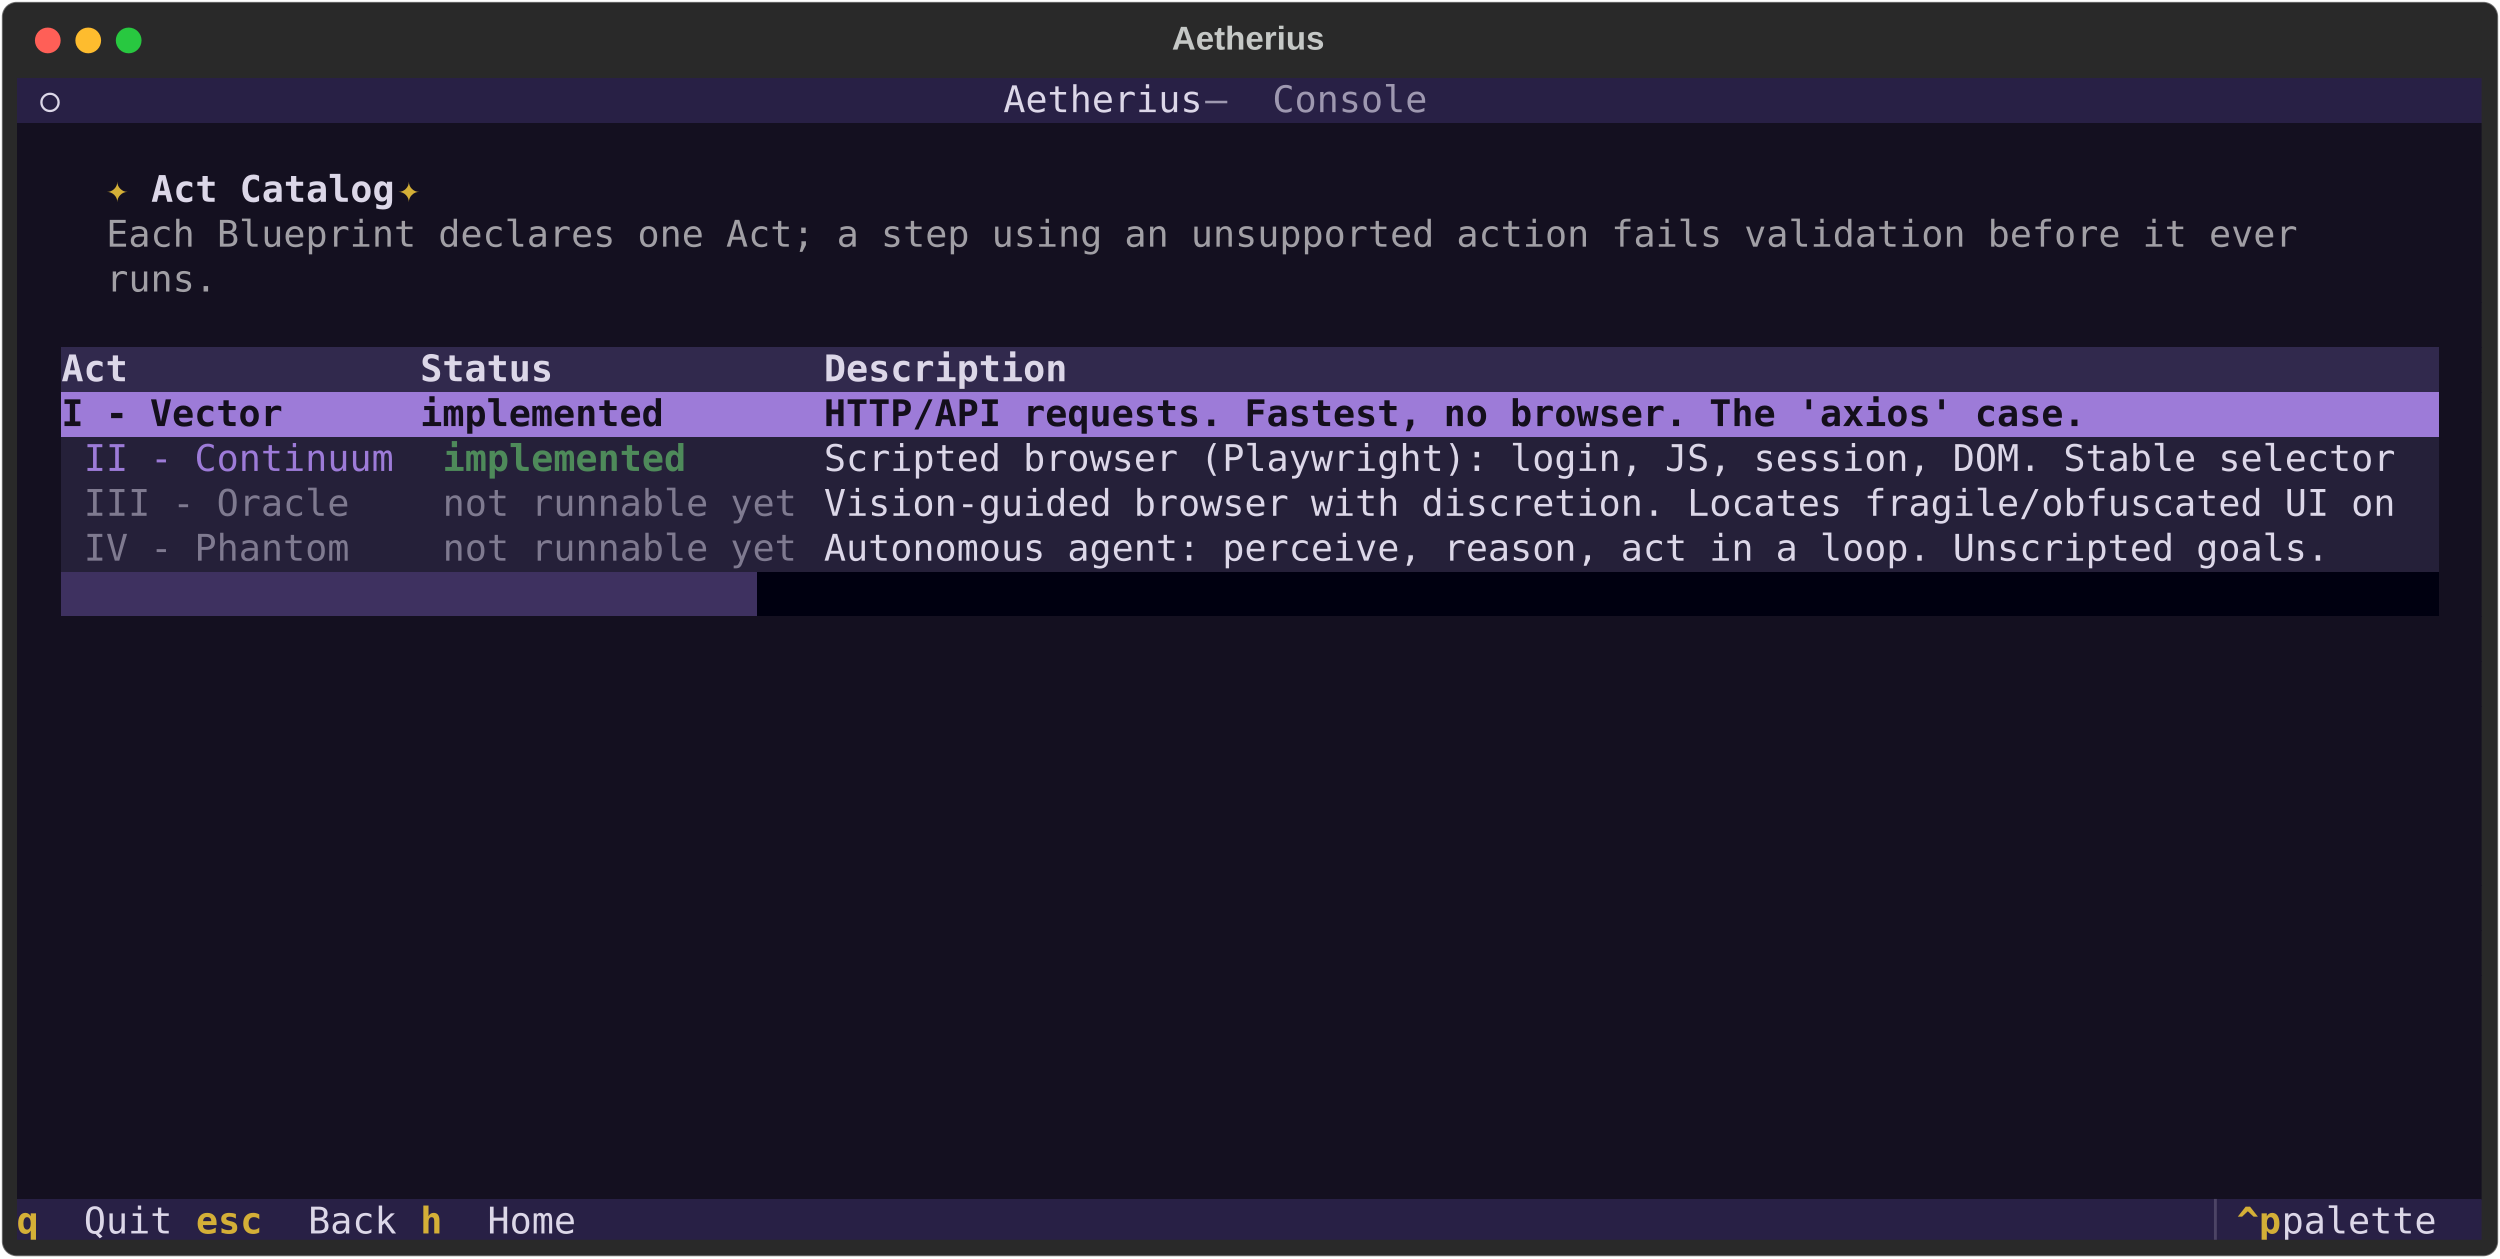
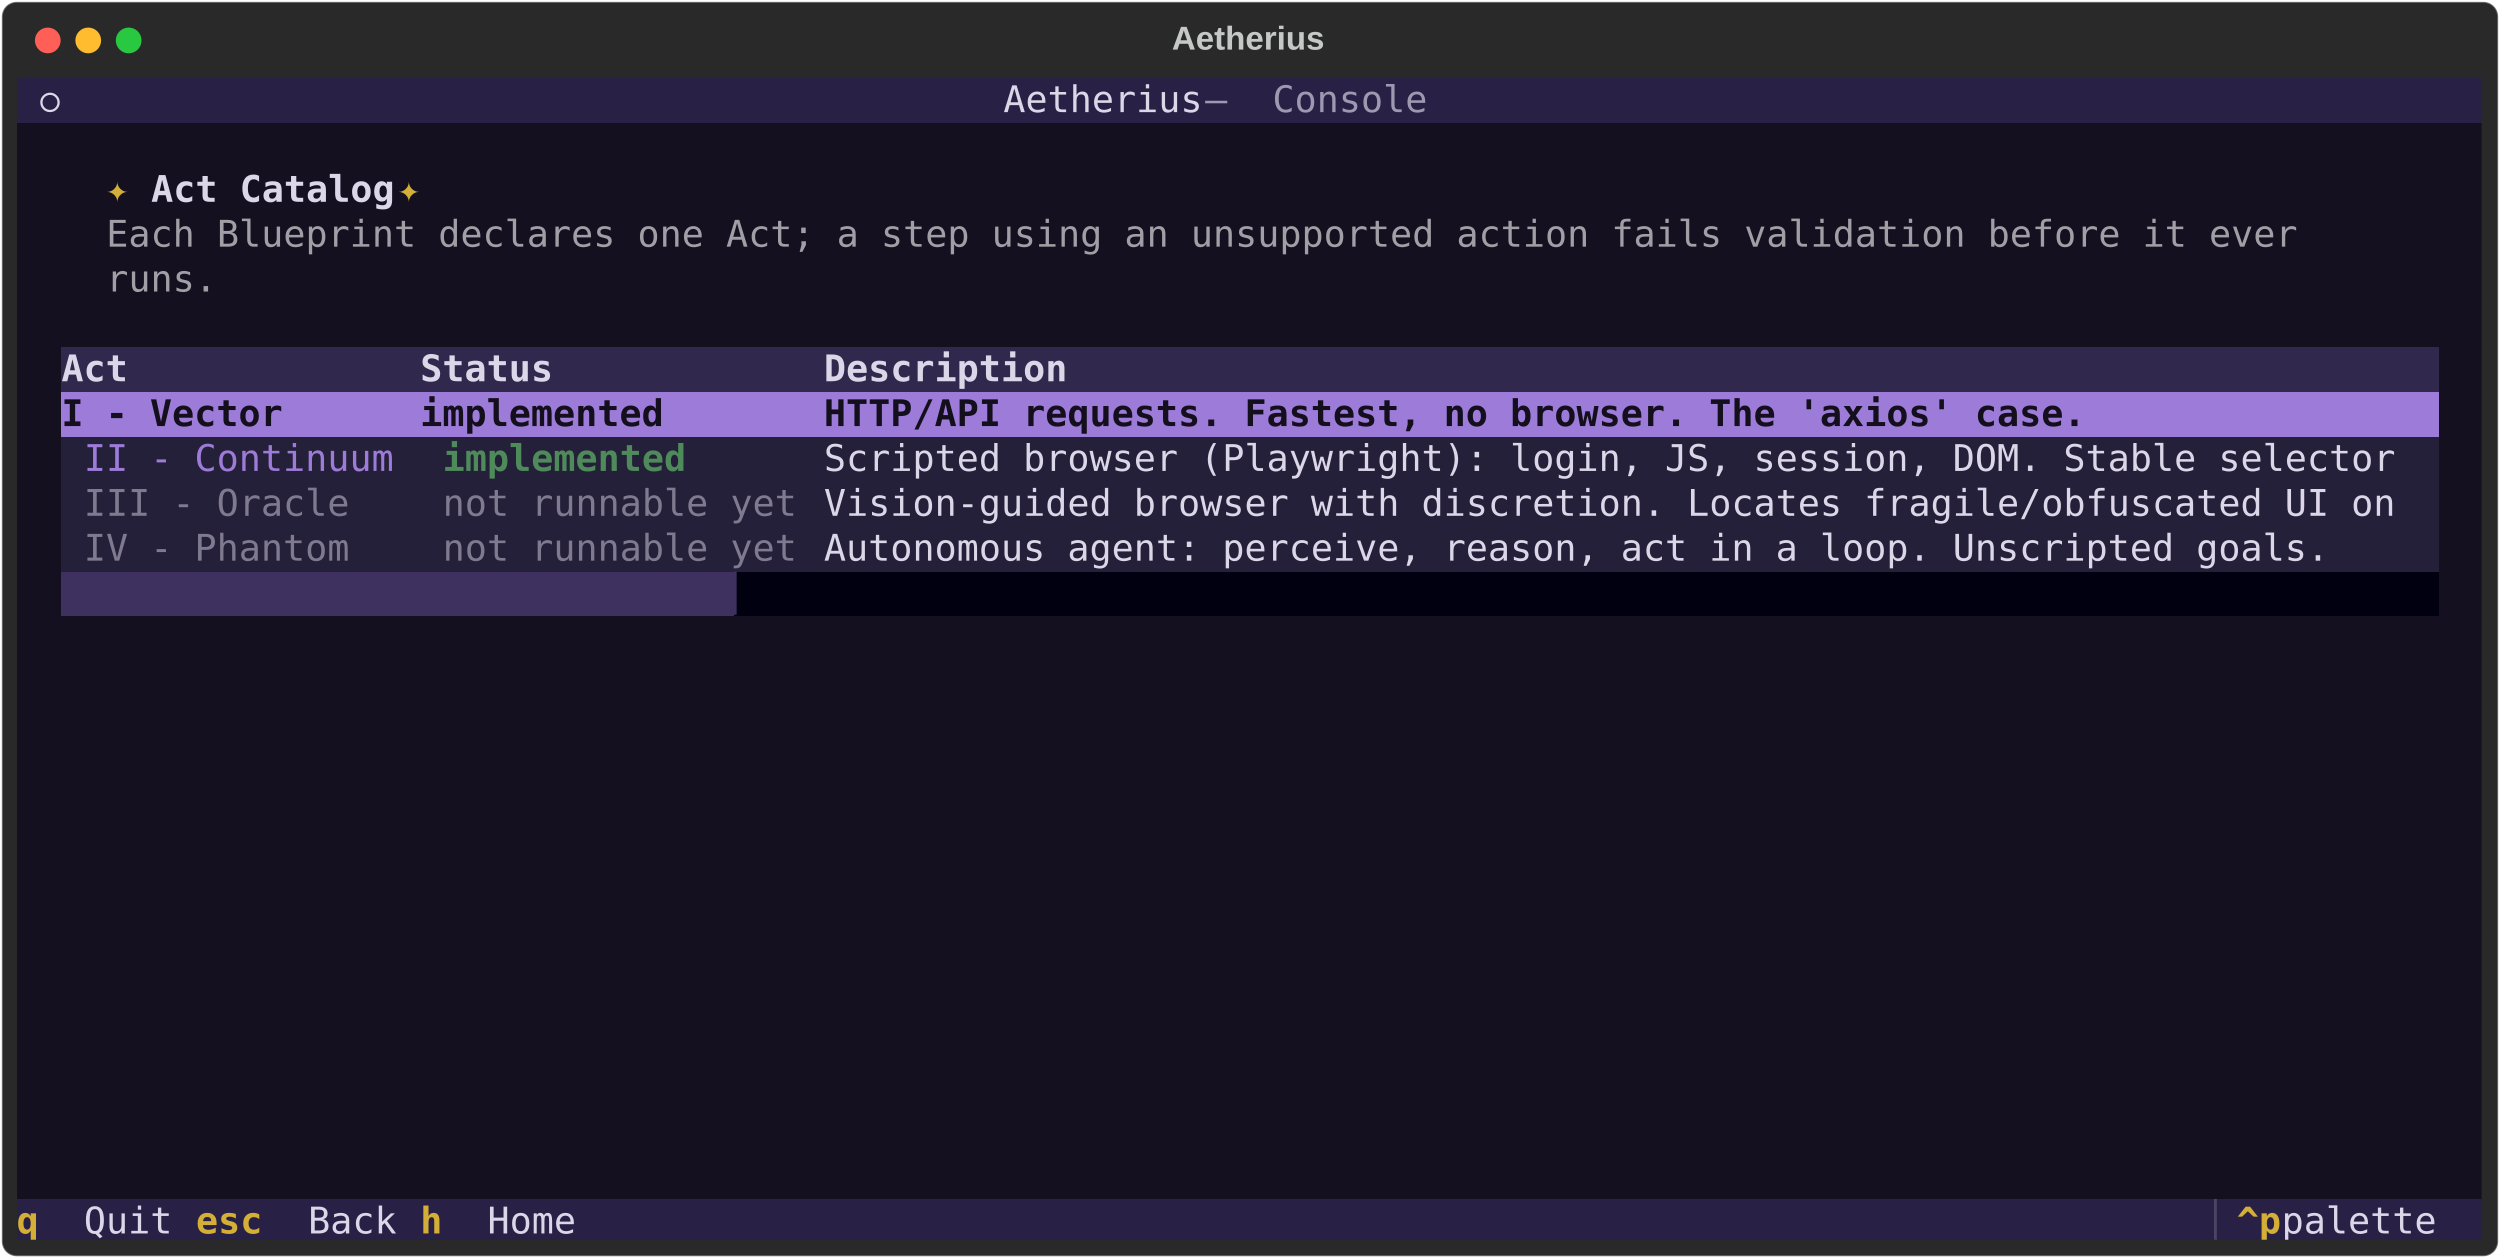
<svg xmlns="http://www.w3.org/2000/svg" class="rich-terminal" viewBox="0 0 1360 684.4">
  <style>

    
    

    .terminal-catalog-matrix {
        font-family: Fira Code, monospace;
        font-size: 20px;
        line-height: 24.4px;
        font-variant-east-asian: full-width;
    }

    .terminal-catalog-title {
        font-size: 18px;
        font-weight: bold;
        font-family: arial;
    }

    .terminal-catalog-r1 { fill: #c5c8c6 }
.terminal-catalog-r2 { fill: #dcd7e8 }
.terminal-catalog-r3 { fill: #9e98b0 }
.terminal-catalog-r4 { fill: #d4af37;font-weight: bold }
.terminal-catalog-r5 { fill: #dcd7e8;font-weight: bold }
.terminal-catalog-r6 { fill: #a19fa5 }
.terminal-catalog-r7 { fill: #140f1c;font-weight: bold }
.terminal-catalog-r8 { fill: #9d7bd8 }
.terminal-catalog-r9 { fill: #4e8a5a;font-weight: bold }
.terminal-catalog-r10 { fill: #7f7a90 }
.terminal-catalog-r11 { fill: #252039 }
- .terminal-catalog-r12 { fill: #4c4465 }
+ .terminal-catalog-r12 { fill: #3e3160 }
+ .terminal-catalog-r13 { fill: #4c4465 }
    </style>
  <defs>
    <clipPath id="terminal-catalog-clip-terminal">
      <rect x="0" y="0" width="1341.0" height="633.4" />
    </clipPath>
    <clipPath id="terminal-catalog-line-0">
      <rect x="0" y="1.5" width="1342" height="24.65" />
    </clipPath>
    <clipPath id="terminal-catalog-line-1">
      <rect x="0" y="25.9" width="1342" height="24.65" />
    </clipPath>
    <clipPath id="terminal-catalog-line-2">
      <rect x="0" y="50.3" width="1342" height="24.65" />
    </clipPath>
    <clipPath id="terminal-catalog-line-3">
      <rect x="0" y="74.7" width="1342" height="24.65" />
    </clipPath>
    <clipPath id="terminal-catalog-line-4">
      <rect x="0" y="99.1" width="1342" height="24.65" />
    </clipPath>
    <clipPath id="terminal-catalog-line-5">
      <rect x="0" y="123.5" width="1342" height="24.65" />
    </clipPath>
    <clipPath id="terminal-catalog-line-6">
      <rect x="0" y="147.9" width="1342" height="24.65" />
    </clipPath>
    <clipPath id="terminal-catalog-line-7">
      <rect x="0" y="172.3" width="1342" height="24.65" />
    </clipPath>
    <clipPath id="terminal-catalog-line-8">
      <rect x="0" y="196.7" width="1342" height="24.65" />
    </clipPath>
    <clipPath id="terminal-catalog-line-9">
      <rect x="0" y="221.1" width="1342" height="24.65" />
    </clipPath>
    <clipPath id="terminal-catalog-line-10">
      <rect x="0" y="245.5" width="1342" height="24.65" />
    </clipPath>
    <clipPath id="terminal-catalog-line-11">
      <rect x="0" y="269.9" width="1342" height="24.65" />
    </clipPath>
    <clipPath id="terminal-catalog-line-12">
      <rect x="0" y="294.3" width="1342" height="24.65" />
    </clipPath>
    <clipPath id="terminal-catalog-line-13">
      <rect x="0" y="318.7" width="1342" height="24.65" />
    </clipPath>
    <clipPath id="terminal-catalog-line-14">
      <rect x="0" y="343.1" width="1342" height="24.65" />
    </clipPath>
    <clipPath id="terminal-catalog-line-15">
      <rect x="0" y="367.5" width="1342" height="24.65" />
    </clipPath>
    <clipPath id="terminal-catalog-line-16">
      <rect x="0" y="391.9" width="1342" height="24.65" />
    </clipPath>
    <clipPath id="terminal-catalog-line-17">
      <rect x="0" y="416.3" width="1342" height="24.65" />
    </clipPath>
    <clipPath id="terminal-catalog-line-18">
      <rect x="0" y="440.7" width="1342" height="24.65" />
    </clipPath>
    <clipPath id="terminal-catalog-line-19">
      <rect x="0" y="465.1" width="1342" height="24.65" />
    </clipPath>
    <clipPath id="terminal-catalog-line-20">
      <rect x="0" y="489.5" width="1342" height="24.65" />
    </clipPath>
    <clipPath id="terminal-catalog-line-21">
      <rect x="0" y="513.9" width="1342" height="24.65" />
    </clipPath>
    <clipPath id="terminal-catalog-line-22">
      <rect x="0" y="538.3" width="1342" height="24.65" />
    </clipPath>
    <clipPath id="terminal-catalog-line-23">
      <rect x="0" y="562.7" width="1342" height="24.65" />
    </clipPath>
    <clipPath id="terminal-catalog-line-24">
      <rect x="0" y="587.1" width="1342" height="24.65" />
    </clipPath>
  </defs>
  <rect fill="#292929" stroke="rgba(255,255,255,0.35)" stroke-width="1" x="1" y="1" width="1358" height="682.4" rx="8" />
  <text class="terminal-catalog-title" fill="#c5c8c6" text-anchor="middle" x="679" y="27">Aetherius</text>
  <g transform="translate(26,22)">
    <circle cx="0" cy="0" r="7" fill="#ff5f57" />
    <circle cx="22" cy="0" r="7" fill="#febc2e" />
    <circle cx="44" cy="0" r="7" fill="#28c840" />
  </g>
  <g transform="translate(9, 41)" clip-path="url(#terminal-catalog-clip-terminal)">
    <rect fill="#282045" x="0" y="1.5" width="12.2" height="24.65" shape-rendering="crispEdges" />
    <rect fill="#282045" x="12.2" y="1.5" width="12.2" height="24.65" shape-rendering="crispEdges" />
    <rect fill="#282045" x="24.4" y="1.5" width="61" height="24.65" shape-rendering="crispEdges" />
    <rect fill="#282045" x="85.4" y="1.5" width="12.2" height="24.65" shape-rendering="crispEdges" />
    <rect fill="#282045" x="97.6" y="1.5" width="439.2" height="24.65" shape-rendering="crispEdges" />
    <rect fill="#282045" x="536.8" y="1.5" width="109.8" height="24.65" shape-rendering="crispEdges" />
    <rect fill="#282045" x="646.6" y="1.5" width="36.6" height="24.65" shape-rendering="crispEdges" />
    <rect fill="#282045" x="683.2" y="1.5" width="85.4" height="24.65" shape-rendering="crispEdges" />
    <rect fill="#282045" x="768.6" y="1.5" width="451.4" height="24.65" shape-rendering="crispEdges" />
    <rect fill="#282045" x="1220" y="1.5" width="12.2" height="24.65" shape-rendering="crispEdges" />
    <rect fill="#282045" x="1232.2" y="1.5" width="0" height="24.65" shape-rendering="crispEdges" />
    <rect fill="#282045" x="1232.2" y="1.5" width="97.6" height="24.65" shape-rendering="crispEdges" />
    <rect fill="#282045" x="1329.8" y="1.5" width="12.2" height="24.65" shape-rendering="crispEdges" />
    <rect fill="#141020" x="0" y="25.9" width="24.4" height="24.65" shape-rendering="crispEdges" />
    <rect fill="#141020" x="24.4" y="25.9" width="1293.2" height="24.65" shape-rendering="crispEdges" />
    <rect fill="#141020" x="1317.6" y="25.9" width="24.4" height="24.65" shape-rendering="crispEdges" />
    <rect fill="#141020" x="0" y="50.3" width="24.4" height="24.65" shape-rendering="crispEdges" />
    <rect fill="#141020" x="24.4" y="50.3" width="24.4" height="24.65" shape-rendering="crispEdges" />
    <rect fill="#141020" x="48.8" y="50.3" width="24.4" height="24.65" shape-rendering="crispEdges" />
    <rect fill="#141020" x="73.2" y="50.3" width="134.2" height="24.65" shape-rendering="crispEdges" />
    <rect fill="#141020" x="207.4" y="50.3" width="24.4" height="24.65" shape-rendering="crispEdges" />
    <rect fill="#141020" x="231.8" y="50.3" width="1061.4" height="24.65" shape-rendering="crispEdges" />
    <rect fill="#141020" x="1293.2" y="50.3" width="24.4" height="24.65" shape-rendering="crispEdges" />
    <rect fill="#141020" x="1317.6" y="50.3" width="24.4" height="24.65" shape-rendering="crispEdges" />
    <rect fill="#141020" x="0" y="74.7" width="24.4" height="24.65" shape-rendering="crispEdges" />
    <rect fill="#141020" x="24.4" y="74.7" width="24.4" height="24.65" shape-rendering="crispEdges" />
    <rect fill="#141020" x="48.8" y="74.7" width="1207.8" height="24.65" shape-rendering="crispEdges" />
    <rect fill="#141020" x="1256.6" y="74.7" width="36.6" height="24.65" shape-rendering="crispEdges" />
    <rect fill="#141020" x="1293.2" y="74.7" width="24.4" height="24.65" shape-rendering="crispEdges" />
    <rect fill="#141020" x="1317.6" y="74.7" width="24.4" height="24.65" shape-rendering="crispEdges" />
    <rect fill="#141020" x="0" y="99.1" width="24.4" height="24.65" shape-rendering="crispEdges" />
    <rect fill="#141020" x="24.4" y="99.1" width="24.4" height="24.65" shape-rendering="crispEdges" />
    <rect fill="#141020" x="48.8" y="99.1" width="61" height="24.65" shape-rendering="crispEdges" />
    <rect fill="#141020" x="109.8" y="99.1" width="1183.4" height="24.65" shape-rendering="crispEdges" />
    <rect fill="#141020" x="1293.2" y="99.1" width="24.4" height="24.65" shape-rendering="crispEdges" />
    <rect fill="#141020" x="1317.6" y="99.1" width="24.4" height="24.65" shape-rendering="crispEdges" />
    <rect fill="#141020" x="0" y="123.5" width="24.4" height="24.65" shape-rendering="crispEdges" />
    <rect fill="#141020" x="24.4" y="123.5" width="1293.2" height="24.65" shape-rendering="crispEdges" />
    <rect fill="#141020" x="1317.6" y="123.5" width="24.4" height="24.65" shape-rendering="crispEdges" />
    <rect fill="#141020" x="0" y="147.9" width="24.4" height="24.65" shape-rendering="crispEdges" />
    <rect fill="#31294d" x="24.4" y="147.9" width="195.2" height="24.65" shape-rendering="crispEdges" />
    <rect fill="#31294d" x="219.6" y="147.9" width="219.6" height="24.65" shape-rendering="crispEdges" />
    <rect fill="#31294d" x="439.2" y="147.9" width="878.4" height="24.65" shape-rendering="crispEdges" />
    <rect fill="#141020" x="1317.6" y="147.9" width="24.4" height="24.65" shape-rendering="crispEdges" />
    <rect fill="#141020" x="0" y="172.3" width="24.4" height="24.65" shape-rendering="crispEdges" />
    <rect fill="#9d7bd8" x="24.4" y="172.3" width="195.2" height="24.65" shape-rendering="crispEdges" />
    <rect fill="#9d7bd8" x="219.6" y="172.3" width="219.6" height="24.65" shape-rendering="crispEdges" />
    <rect fill="#9d7bd8" x="439.2" y="172.3" width="878.4" height="24.65" shape-rendering="crispEdges" />
    <rect fill="#141020" x="1317.6" y="172.3" width="24.4" height="24.65" shape-rendering="crispEdges" />
    <rect fill="#141020" x="0" y="196.7" width="24.4" height="24.65" shape-rendering="crispEdges" />
    <rect fill="#252039" x="24.4" y="196.7" width="12.2" height="24.65" shape-rendering="crispEdges" />
    <rect fill="#252039" x="36.6" y="196.7" width="170.8" height="24.65" shape-rendering="crispEdges" />
    <rect fill="#252039" x="207.4" y="196.7" width="12.2" height="24.65" shape-rendering="crispEdges" />
    <rect fill="#252039" x="219.6" y="196.7" width="12.2" height="24.65" shape-rendering="crispEdges" />
    <rect fill="#252039" x="231.8" y="196.7" width="134.2" height="24.65" shape-rendering="crispEdges" />
    <rect fill="#252039" x="366" y="196.7" width="73.2" height="24.65" shape-rendering="crispEdges" />
    <rect fill="#252039" x="439.2" y="196.7" width="878.4" height="24.65" shape-rendering="crispEdges" />
    <rect fill="#141020" x="1317.6" y="196.7" width="24.4" height="24.65" shape-rendering="crispEdges" />
    <rect fill="#141020" x="0" y="221.1" width="24.4" height="24.65" shape-rendering="crispEdges" />
    <rect fill="#252039" x="24.4" y="221.1" width="12.2" height="24.65" shape-rendering="crispEdges" />
    <rect fill="#252039" x="36.6" y="221.1" width="146.4" height="24.65" shape-rendering="crispEdges" />
    <rect fill="#252039" x="183" y="221.1" width="36.6" height="24.65" shape-rendering="crispEdges" />
    <rect fill="#252039" x="219.6" y="221.1" width="12.2" height="24.65" shape-rendering="crispEdges" />
    <rect fill="#252039" x="231.8" y="221.1" width="195.2" height="24.65" shape-rendering="crispEdges" />
    <rect fill="#252039" x="427" y="221.1" width="12.2" height="24.65" shape-rendering="crispEdges" />
    <rect fill="#252039" x="439.2" y="221.1" width="878.4" height="24.65" shape-rendering="crispEdges" />
    <rect fill="#141020" x="1317.6" y="221.1" width="24.4" height="24.65" shape-rendering="crispEdges" />
    <rect fill="#141020" x="0" y="245.5" width="24.4" height="24.65" shape-rendering="crispEdges" />
    <rect fill="#252039" x="24.4" y="245.5" width="12.2" height="24.65" shape-rendering="crispEdges" />
    <rect fill="#252039" x="36.6" y="245.5" width="146.4" height="24.65" shape-rendering="crispEdges" />
    <rect fill="#252039" x="183" y="245.5" width="36.6" height="24.65" shape-rendering="crispEdges" />
    <rect fill="#252039" x="219.6" y="245.5" width="12.2" height="24.65" shape-rendering="crispEdges" />
    <rect fill="#252039" x="231.8" y="245.5" width="195.2" height="24.65" shape-rendering="crispEdges" />
    <rect fill="#252039" x="427" y="245.5" width="12.2" height="24.65" shape-rendering="crispEdges" />
    <rect fill="#252039" x="439.2" y="245.5" width="878.4" height="24.65" shape-rendering="crispEdges" />
    <rect fill="#141020" x="1317.6" y="245.5" width="24.4" height="24.65" shape-rendering="crispEdges" />
    <rect fill="#141020" x="0" y="269.9" width="24.4" height="24.65" shape-rendering="crispEdges" />
    <rect fill="#3e3160" x="24.4" y="269.9" width="12.2" height="24.65" shape-rendering="crispEdges" />
    <rect fill="#3e3160" x="36.6" y="269.9" width="12.2" height="24.65" shape-rendering="crispEdges" />
    <rect fill="#3e3160" x="48.8" y="269.9" width="12.2" height="24.65" shape-rendering="crispEdges" />
    <rect fill="#3e3160" x="61" y="269.9" width="12.2" height="24.65" shape-rendering="crispEdges" />
    <rect fill="#3e3160" x="73.2" y="269.9" width="12.2" height="24.65" shape-rendering="crispEdges" />
    <rect fill="#3e3160" x="85.4" y="269.9" width="12.2" height="24.65" shape-rendering="crispEdges" />
    <rect fill="#3e3160" x="97.6" y="269.9" width="12.2" height="24.65" shape-rendering="crispEdges" />
    <rect fill="#3e3160" x="109.8" y="269.9" width="12.2" height="24.65" shape-rendering="crispEdges" />
    <rect fill="#3e3160" x="122" y="269.9" width="12.2" height="24.65" shape-rendering="crispEdges" />
    <rect fill="#3e3160" x="134.2" y="269.9" width="12.2" height="24.65" shape-rendering="crispEdges" />
    <rect fill="#3e3160" x="146.4" y="269.9" width="12.2" height="24.65" shape-rendering="crispEdges" />
    <rect fill="#3e3160" x="158.6" y="269.9" width="12.2" height="24.65" shape-rendering="crispEdges" />
    <rect fill="#3e3160" x="170.8" y="269.9" width="12.2" height="24.65" shape-rendering="crispEdges" />
    <rect fill="#3e3160" x="183" y="269.9" width="12.2" height="24.65" shape-rendering="crispEdges" />
    <rect fill="#3e3160" x="195.2" y="269.9" width="12.2" height="24.65" shape-rendering="crispEdges" />
    <rect fill="#3e3160" x="207.4" y="269.9" width="12.2" height="24.65" shape-rendering="crispEdges" />
    <rect fill="#3e3160" x="219.6" y="269.9" width="12.2" height="24.65" shape-rendering="crispEdges" />
    <rect fill="#3e3160" x="231.8" y="269.9" width="12.2" height="24.65" shape-rendering="crispEdges" />
    <rect fill="#3e3160" x="244" y="269.9" width="12.2" height="24.65" shape-rendering="crispEdges" />
    <rect fill="#3e3160" x="256.2" y="269.9" width="12.2" height="24.65" shape-rendering="crispEdges" />
    <rect fill="#3e3160" x="268.4" y="269.9" width="12.2" height="24.65" shape-rendering="crispEdges" />
    <rect fill="#3e3160" x="280.6" y="269.9" width="12.2" height="24.65" shape-rendering="crispEdges" />
    <rect fill="#3e3160" x="292.8" y="269.9" width="12.2" height="24.65" shape-rendering="crispEdges" />
    <rect fill="#3e3160" x="305" y="269.9" width="12.2" height="24.65" shape-rendering="crispEdges" />
    <rect fill="#3e3160" x="317.2" y="269.9" width="12.2" height="24.65" shape-rendering="crispEdges" />
    <rect fill="#3e3160" x="329.4" y="269.9" width="12.2" height="24.65" shape-rendering="crispEdges" />
    <rect fill="#3e3160" x="341.6" y="269.9" width="12.2" height="24.65" shape-rendering="crispEdges" />
    <rect fill="#3e3160" x="353.8" y="269.9" width="12.2" height="24.65" shape-rendering="crispEdges" />
    <rect fill="#3e3160" x="366" y="269.9" width="12.2" height="24.65" shape-rendering="crispEdges" />
    <rect fill="#3e3160" x="378.2" y="269.9" width="12.2" height="24.65" shape-rendering="crispEdges" />
-     <rect fill="#3e3160" x="390.4" y="269.9" width="12.2" height="24.65" shape-rendering="crispEdges" />
+     <rect fill="#000010" x="390.4" y="269.9" width="12.2" height="24.65" shape-rendering="crispEdges" />
    <rect fill="#000010" x="402.6" y="269.9" width="12.2" height="24.65" shape-rendering="crispEdges" />
    <rect fill="#000010" x="414.8" y="269.9" width="12.2" height="24.65" shape-rendering="crispEdges" />
    <rect fill="#000010" x="427" y="269.9" width="12.2" height="24.65" shape-rendering="crispEdges" />
    <rect fill="#000010" x="439.2" y="269.9" width="12.2" height="24.65" shape-rendering="crispEdges" />
    <rect fill="#000010" x="451.4" y="269.9" width="12.2" height="24.65" shape-rendering="crispEdges" />
    <rect fill="#000010" x="463.6" y="269.9" width="12.2" height="24.65" shape-rendering="crispEdges" />
    <rect fill="#000010" x="475.8" y="269.9" width="12.2" height="24.65" shape-rendering="crispEdges" />
    <rect fill="#000010" x="488" y="269.9" width="12.2" height="24.65" shape-rendering="crispEdges" />
    <rect fill="#000010" x="500.2" y="269.9" width="12.2" height="24.65" shape-rendering="crispEdges" />
    <rect fill="#000010" x="512.4" y="269.9" width="12.2" height="24.65" shape-rendering="crispEdges" />
    <rect fill="#000010" x="524.6" y="269.9" width="12.2" height="24.65" shape-rendering="crispEdges" />
    <rect fill="#000010" x="536.8" y="269.9" width="12.2" height="24.65" shape-rendering="crispEdges" />
    <rect fill="#000010" x="549" y="269.9" width="12.2" height="24.65" shape-rendering="crispEdges" />
    <rect fill="#000010" x="561.2" y="269.9" width="12.2" height="24.65" shape-rendering="crispEdges" />
    <rect fill="#000010" x="573.4" y="269.9" width="12.2" height="24.65" shape-rendering="crispEdges" />
    <rect fill="#000010" x="585.6" y="269.9" width="12.2" height="24.65" shape-rendering="crispEdges" />
    <rect fill="#000010" x="597.8" y="269.9" width="12.2" height="24.65" shape-rendering="crispEdges" />
    <rect fill="#000010" x="610" y="269.9" width="12.2" height="24.65" shape-rendering="crispEdges" />
    <rect fill="#000010" x="622.2" y="269.9" width="12.2" height="24.65" shape-rendering="crispEdges" />
    <rect fill="#000010" x="634.4" y="269.9" width="12.2" height="24.65" shape-rendering="crispEdges" />
    <rect fill="#000010" x="646.6" y="269.9" width="12.2" height="24.65" shape-rendering="crispEdges" />
    <rect fill="#000010" x="658.8" y="269.9" width="12.2" height="24.65" shape-rendering="crispEdges" />
    <rect fill="#000010" x="671" y="269.9" width="12.2" height="24.65" shape-rendering="crispEdges" />
    <rect fill="#000010" x="683.2" y="269.9" width="12.2" height="24.65" shape-rendering="crispEdges" />
    <rect fill="#000010" x="695.4" y="269.9" width="12.2" height="24.65" shape-rendering="crispEdges" />
    <rect fill="#000010" x="707.6" y="269.9" width="12.2" height="24.65" shape-rendering="crispEdges" />
    <rect fill="#000010" x="719.8" y="269.9" width="12.2" height="24.65" shape-rendering="crispEdges" />
    <rect fill="#000010" x="732" y="269.9" width="12.2" height="24.65" shape-rendering="crispEdges" />
    <rect fill="#000010" x="744.2" y="269.9" width="12.2" height="24.65" shape-rendering="crispEdges" />
    <rect fill="#000010" x="756.4" y="269.9" width="12.2" height="24.65" shape-rendering="crispEdges" />
    <rect fill="#000010" x="768.6" y="269.9" width="12.2" height="24.65" shape-rendering="crispEdges" />
    <rect fill="#000010" x="780.8" y="269.9" width="12.2" height="24.65" shape-rendering="crispEdges" />
    <rect fill="#000010" x="793" y="269.9" width="12.2" height="24.65" shape-rendering="crispEdges" />
    <rect fill="#000010" x="805.2" y="269.9" width="12.2" height="24.65" shape-rendering="crispEdges" />
    <rect fill="#000010" x="817.4" y="269.9" width="12.2" height="24.65" shape-rendering="crispEdges" />
    <rect fill="#000010" x="829.6" y="269.9" width="12.2" height="24.65" shape-rendering="crispEdges" />
    <rect fill="#000010" x="841.8" y="269.9" width="12.2" height="24.65" shape-rendering="crispEdges" />
    <rect fill="#000010" x="854" y="269.9" width="12.2" height="24.65" shape-rendering="crispEdges" />
    <rect fill="#000010" x="866.2" y="269.9" width="12.2" height="24.65" shape-rendering="crispEdges" />
    <rect fill="#000010" x="878.4" y="269.9" width="12.2" height="24.65" shape-rendering="crispEdges" />
    <rect fill="#000010" x="890.6" y="269.9" width="12.2" height="24.65" shape-rendering="crispEdges" />
    <rect fill="#000010" x="902.8" y="269.9" width="12.2" height="24.65" shape-rendering="crispEdges" />
    <rect fill="#000010" x="915" y="269.9" width="12.2" height="24.65" shape-rendering="crispEdges" />
    <rect fill="#000010" x="927.2" y="269.9" width="12.2" height="24.65" shape-rendering="crispEdges" />
    <rect fill="#000010" x="939.4" y="269.9" width="12.2" height="24.65" shape-rendering="crispEdges" />
    <rect fill="#000010" x="951.6" y="269.9" width="12.2" height="24.65" shape-rendering="crispEdges" />
    <rect fill="#000010" x="963.8" y="269.9" width="12.2" height="24.65" shape-rendering="crispEdges" />
    <rect fill="#000010" x="976" y="269.9" width="12.2" height="24.65" shape-rendering="crispEdges" />
    <rect fill="#000010" x="988.2" y="269.9" width="12.2" height="24.65" shape-rendering="crispEdges" />
    <rect fill="#000010" x="1000.4" y="269.9" width="12.2" height="24.65" shape-rendering="crispEdges" />
    <rect fill="#000010" x="1012.6" y="269.9" width="12.2" height="24.65" shape-rendering="crispEdges" />
    <rect fill="#000010" x="1024.8" y="269.9" width="12.2" height="24.65" shape-rendering="crispEdges" />
    <rect fill="#000010" x="1037" y="269.9" width="12.2" height="24.65" shape-rendering="crispEdges" />
    <rect fill="#000010" x="1049.2" y="269.9" width="12.2" height="24.65" shape-rendering="crispEdges" />
    <rect fill="#000010" x="1061.4" y="269.9" width="12.2" height="24.65" shape-rendering="crispEdges" />
    <rect fill="#000010" x="1073.6" y="269.9" width="12.2" height="24.65" shape-rendering="crispEdges" />
    <rect fill="#000010" x="1085.8" y="269.9" width="12.2" height="24.65" shape-rendering="crispEdges" />
    <rect fill="#000010" x="1098" y="269.9" width="12.2" height="24.65" shape-rendering="crispEdges" />
    <rect fill="#000010" x="1110.2" y="269.9" width="12.2" height="24.65" shape-rendering="crispEdges" />
    <rect fill="#000010" x="1122.4" y="269.9" width="12.2" height="24.65" shape-rendering="crispEdges" />
    <rect fill="#000010" x="1134.6" y="269.9" width="12.2" height="24.65" shape-rendering="crispEdges" />
    <rect fill="#000010" x="1146.8" y="269.9" width="12.2" height="24.65" shape-rendering="crispEdges" />
    <rect fill="#000010" x="1159" y="269.9" width="12.2" height="24.65" shape-rendering="crispEdges" />
    <rect fill="#000010" x="1171.2" y="269.9" width="12.2" height="24.65" shape-rendering="crispEdges" />
    <rect fill="#000010" x="1183.4" y="269.9" width="12.2" height="24.65" shape-rendering="crispEdges" />
    <rect fill="#000010" x="1195.6" y="269.9" width="12.2" height="24.65" shape-rendering="crispEdges" />
    <rect fill="#000010" x="1207.8" y="269.9" width="12.2" height="24.65" shape-rendering="crispEdges" />
    <rect fill="#000010" x="1220" y="269.9" width="12.2" height="24.65" shape-rendering="crispEdges" />
    <rect fill="#000010" x="1232.2" y="269.9" width="12.2" height="24.65" shape-rendering="crispEdges" />
    <rect fill="#000010" x="1244.4" y="269.9" width="12.2" height="24.65" shape-rendering="crispEdges" />
    <rect fill="#000010" x="1256.6" y="269.9" width="12.2" height="24.65" shape-rendering="crispEdges" />
    <rect fill="#000010" x="1268.8" y="269.9" width="12.2" height="24.65" shape-rendering="crispEdges" />
    <rect fill="#000010" x="1281" y="269.9" width="12.2" height="24.65" shape-rendering="crispEdges" />
    <rect fill="#000010" x="1293.2" y="269.9" width="12.2" height="24.65" shape-rendering="crispEdges" />
    <rect fill="#000010" x="1305.4" y="269.9" width="12.2" height="24.65" shape-rendering="crispEdges" />
    <rect fill="#141020" x="1317.6" y="269.9" width="24.4" height="24.65" shape-rendering="crispEdges" />
    <rect fill="#141020" x="0" y="294.3" width="24.4" height="24.65" shape-rendering="crispEdges" />
    <rect fill="#141020" x="24.4" y="294.3" width="1293.2" height="24.65" shape-rendering="crispEdges" />
    <rect fill="#141020" x="1317.6" y="294.3" width="24.4" height="24.65" shape-rendering="crispEdges" />
    <rect fill="#141020" x="0" y="318.7" width="24.4" height="24.65" shape-rendering="crispEdges" />
    <rect fill="#141020" x="24.4" y="318.7" width="1293.2" height="24.65" shape-rendering="crispEdges" />
    <rect fill="#141020" x="1317.6" y="318.7" width="24.4" height="24.65" shape-rendering="crispEdges" />
    <rect fill="#141020" x="0" y="343.1" width="24.4" height="24.65" shape-rendering="crispEdges" />
    <rect fill="#141020" x="24.4" y="343.1" width="1293.2" height="24.65" shape-rendering="crispEdges" />
    <rect fill="#141020" x="1317.6" y="343.1" width="24.4" height="24.65" shape-rendering="crispEdges" />
    <rect fill="#141020" x="0" y="367.5" width="24.4" height="24.65" shape-rendering="crispEdges" />
    <rect fill="#141020" x="24.4" y="367.5" width="1293.2" height="24.65" shape-rendering="crispEdges" />
    <rect fill="#141020" x="1317.6" y="367.5" width="24.4" height="24.65" shape-rendering="crispEdges" />
    <rect fill="#141020" x="0" y="391.9" width="24.4" height="24.65" shape-rendering="crispEdges" />
    <rect fill="#141020" x="24.4" y="391.9" width="1293.2" height="24.65" shape-rendering="crispEdges" />
    <rect fill="#141020" x="1317.6" y="391.9" width="24.4" height="24.65" shape-rendering="crispEdges" />
    <rect fill="#141020" x="0" y="416.3" width="24.4" height="24.65" shape-rendering="crispEdges" />
    <rect fill="#141020" x="24.4" y="416.3" width="1293.2" height="24.65" shape-rendering="crispEdges" />
    <rect fill="#141020" x="1317.6" y="416.3" width="24.4" height="24.65" shape-rendering="crispEdges" />
    <rect fill="#141020" x="0" y="440.7" width="24.4" height="24.65" shape-rendering="crispEdges" />
    <rect fill="#141020" x="24.4" y="440.7" width="1293.2" height="24.65" shape-rendering="crispEdges" />
    <rect fill="#141020" x="1317.6" y="440.7" width="24.4" height="24.65" shape-rendering="crispEdges" />
    <rect fill="#141020" x="0" y="465.1" width="24.4" height="24.65" shape-rendering="crispEdges" />
    <rect fill="#141020" x="24.4" y="465.1" width="1293.2" height="24.65" shape-rendering="crispEdges" />
    <rect fill="#141020" x="1317.6" y="465.1" width="24.4" height="24.65" shape-rendering="crispEdges" />
    <rect fill="#141020" x="0" y="489.5" width="24.4" height="24.65" shape-rendering="crispEdges" />
    <rect fill="#141020" x="24.4" y="489.5" width="1293.2" height="24.65" shape-rendering="crispEdges" />
    <rect fill="#141020" x="1317.6" y="489.5" width="24.4" height="24.65" shape-rendering="crispEdges" />
    <rect fill="#141020" x="0" y="513.9" width="24.4" height="24.65" shape-rendering="crispEdges" />
    <rect fill="#141020" x="24.4" y="513.9" width="1293.2" height="24.65" shape-rendering="crispEdges" />
    <rect fill="#141020" x="1317.6" y="513.9" width="24.4" height="24.65" shape-rendering="crispEdges" />
    <rect fill="#141020" x="0" y="538.3" width="24.4" height="24.65" shape-rendering="crispEdges" />
    <rect fill="#141020" x="24.4" y="538.3" width="1293.2" height="24.65" shape-rendering="crispEdges" />
    <rect fill="#141020" x="1317.6" y="538.3" width="24.4" height="24.65" shape-rendering="crispEdges" />
    <rect fill="#141020" x="0" y="562.7" width="24.4" height="24.65" shape-rendering="crispEdges" />
    <rect fill="#141020" x="24.4" y="562.7" width="1293.2" height="24.65" shape-rendering="crispEdges" />
    <rect fill="#141020" x="1317.6" y="562.7" width="24.4" height="24.65" shape-rendering="crispEdges" />
    <rect fill="#141020" x="0" y="587.1" width="24.4" height="24.65" shape-rendering="crispEdges" />
    <rect fill="#141020" x="24.4" y="587.1" width="1293.2" height="24.65" shape-rendering="crispEdges" />
    <rect fill="#141020" x="1317.6" y="587.1" width="24.4" height="24.65" shape-rendering="crispEdges" />
    <rect fill="#282045" x="0" y="611.5" width="36.6" height="24.65" shape-rendering="crispEdges" />
    <rect fill="#282045" x="36.6" y="611.5" width="61" height="24.65" shape-rendering="crispEdges" />
    <rect fill="#282045" x="97.6" y="611.5" width="61" height="24.65" shape-rendering="crispEdges" />
    <rect fill="#282045" x="158.6" y="611.5" width="61" height="24.65" shape-rendering="crispEdges" />
    <rect fill="#282045" x="219.6" y="611.5" width="36.6" height="24.65" shape-rendering="crispEdges" />
    <rect fill="#282045" x="256.2" y="611.5" width="61" height="24.65" shape-rendering="crispEdges" />
    <rect fill="#282045" x="317.2" y="611.5" width="878.4" height="24.65" shape-rendering="crispEdges" />
    <rect fill="#282045" x="1195.6" y="611.5" width="12.2" height="24.65" shape-rendering="crispEdges" />
    <rect fill="#282045" x="1207.8" y="611.5" width="24.4" height="24.65" shape-rendering="crispEdges" />
    <rect fill="#282045" x="1232.2" y="611.5" width="97.6" height="24.65" shape-rendering="crispEdges" />
    <rect fill="#282045" x="1329.8" y="611.5" width="12.2" height="24.65" shape-rendering="crispEdges" />
    <g class="terminal-catalog-matrix">
      <text class="terminal-catalog-r2" x="12.2" y="20" textLength="12.2" clip-path="url(#terminal-catalog-line-0)">⭘</text>
      <text class="terminal-catalog-r2" x="536.8" y="20" textLength="109.8" clip-path="url(#terminal-catalog-line-0)">Aetherius</text>
      <text class="terminal-catalog-r3" x="646.6" y="20" textLength="36.6" clip-path="url(#terminal-catalog-line-0)"> — </text>
      <text class="terminal-catalog-r3" x="683.2" y="20" textLength="85.4" clip-path="url(#terminal-catalog-line-0)">Console</text>
      <text class="terminal-catalog-r1" x="1342" y="20" textLength="12.2" clip-path="url(#terminal-catalog-line-0)">
</text>
      <text class="terminal-catalog-r1" x="1342" y="44.4" textLength="12.2" clip-path="url(#terminal-catalog-line-1)">
</text>
      <text class="terminal-catalog-r4" x="48.8" y="68.8" textLength="24.4" clip-path="url(#terminal-catalog-line-2)">✦ </text>
      <text class="terminal-catalog-r5" x="73.2" y="68.8" textLength="134.2" clip-path="url(#terminal-catalog-line-2)">Act Catalog</text>
      <text class="terminal-catalog-r4" x="207.4" y="68.8" textLength="24.4" clip-path="url(#terminal-catalog-line-2)"> ✦</text>
      <text class="terminal-catalog-r1" x="1342" y="68.8" textLength="12.2" clip-path="url(#terminal-catalog-line-2)">
</text>
      <text class="terminal-catalog-r6" x="48.8" y="93.2" textLength="1207.8" clip-path="url(#terminal-catalog-line-3)">Each Blueprint declares one Act; a step using an unsupported action fails validation before it ever</text>
      <text class="terminal-catalog-r1" x="1342" y="93.2" textLength="12.2" clip-path="url(#terminal-catalog-line-3)">
</text>
      <text class="terminal-catalog-r6" x="48.8" y="117.6" textLength="61" clip-path="url(#terminal-catalog-line-4)">runs.</text>
      <text class="terminal-catalog-r1" x="1342" y="117.6" textLength="12.2" clip-path="url(#terminal-catalog-line-4)">
</text>
      <text class="terminal-catalog-r1" x="1342" y="142" textLength="12.2" clip-path="url(#terminal-catalog-line-5)">
</text>
      <text class="terminal-catalog-r5" x="24.4" y="166.4" textLength="195.2" clip-path="url(#terminal-catalog-line-6)"> Act            </text>
      <text class="terminal-catalog-r5" x="219.6" y="166.4" textLength="219.6" clip-path="url(#terminal-catalog-line-6)"> Status           </text>
      <text class="terminal-catalog-r5" x="439.2" y="166.4" textLength="878.4" clip-path="url(#terminal-catalog-line-6)"> Description                                                            </text>
      <text class="terminal-catalog-r1" x="1342" y="166.4" textLength="12.2" clip-path="url(#terminal-catalog-line-6)">
</text>
      <text class="terminal-catalog-r7" x="24.4" y="190.8" textLength="195.2" clip-path="url(#terminal-catalog-line-7)"> I - Vector     </text>
      <text class="terminal-catalog-r7" x="219.6" y="190.8" textLength="219.6" clip-path="url(#terminal-catalog-line-7)"> implemented      </text>
      <text class="terminal-catalog-r7" x="439.2" y="190.8" textLength="878.4" clip-path="url(#terminal-catalog-line-7)"> HTTP/API requests. Fastest, no browser. The 'axios' case.              </text>
      <text class="terminal-catalog-r1" x="1342" y="190.8" textLength="12.2" clip-path="url(#terminal-catalog-line-7)">
</text>
      <text class="terminal-catalog-r8" x="36.6" y="215.2" textLength="170.8" clip-path="url(#terminal-catalog-line-8)">II - Continuum</text>
      <text class="terminal-catalog-r9" x="231.8" y="215.2" textLength="134.2" clip-path="url(#terminal-catalog-line-8)">implemented</text>
      <text class="terminal-catalog-r2" x="439.2" y="215.2" textLength="878.4" clip-path="url(#terminal-catalog-line-8)"> Scripted browser (Playwright): login, JS, session, DOM. Stable selector</text>
      <text class="terminal-catalog-r1" x="1342" y="215.2" textLength="12.2" clip-path="url(#terminal-catalog-line-8)">
</text>
      <text class="terminal-catalog-r10" x="36.6" y="239.6" textLength="146.4" clip-path="url(#terminal-catalog-line-9)">III - Oracle</text>
      <text class="terminal-catalog-r10" x="231.8" y="239.6" textLength="195.2" clip-path="url(#terminal-catalog-line-9)">not runnable yet</text>
      <text class="terminal-catalog-r2" x="439.2" y="239.6" textLength="878.4" clip-path="url(#terminal-catalog-line-9)"> Vision-guided browser with discretion. Locates fragile/obfuscated UI on</text>
      <text class="terminal-catalog-r1" x="1342" y="239.6" textLength="12.2" clip-path="url(#terminal-catalog-line-9)">
</text>
      <text class="terminal-catalog-r10" x="36.6" y="264" textLength="146.4" clip-path="url(#terminal-catalog-line-10)">IV - Phantom</text>
      <text class="terminal-catalog-r10" x="231.8" y="264" textLength="195.2" clip-path="url(#terminal-catalog-line-10)">not runnable yet</text>
      <text class="terminal-catalog-r2" x="439.2" y="264" textLength="878.4" clip-path="url(#terminal-catalog-line-10)"> Autonomous agent: perceive, reason, act in a loop. Unscripted goals.   </text>
      <text class="terminal-catalog-r1" x="1342" y="264" textLength="12.2" clip-path="url(#terminal-catalog-line-10)">
</text>
+       <text class="terminal-catalog-r12" x="390.4" y="288.4" textLength="12.2" clip-path="url(#terminal-catalog-line-11)">▏</text>
      <text class="terminal-catalog-r1" x="1342" y="288.4" textLength="12.2" clip-path="url(#terminal-catalog-line-11)">
</text>
      <text class="terminal-catalog-r1" x="1342" y="312.8" textLength="12.2" clip-path="url(#terminal-catalog-line-12)">
</text>
      <text class="terminal-catalog-r1" x="1342" y="337.2" textLength="12.2" clip-path="url(#terminal-catalog-line-13)">
</text>
      <text class="terminal-catalog-r1" x="1342" y="361.6" textLength="12.2" clip-path="url(#terminal-catalog-line-14)">
</text>
      <text class="terminal-catalog-r1" x="1342" y="386" textLength="12.2" clip-path="url(#terminal-catalog-line-15)">
</text>
      <text class="terminal-catalog-r1" x="1342" y="410.4" textLength="12.2" clip-path="url(#terminal-catalog-line-16)">
</text>
      <text class="terminal-catalog-r1" x="1342" y="434.8" textLength="12.2" clip-path="url(#terminal-catalog-line-17)">
</text>
      <text class="terminal-catalog-r1" x="1342" y="459.2" textLength="12.2" clip-path="url(#terminal-catalog-line-18)">
</text>
      <text class="terminal-catalog-r1" x="1342" y="483.6" textLength="12.2" clip-path="url(#terminal-catalog-line-19)">
</text>
      <text class="terminal-catalog-r1" x="1342" y="508" textLength="12.2" clip-path="url(#terminal-catalog-line-20)">
</text>
      <text class="terminal-catalog-r1" x="1342" y="532.4" textLength="12.2" clip-path="url(#terminal-catalog-line-21)">
</text>
      <text class="terminal-catalog-r1" x="1342" y="556.8" textLength="12.2" clip-path="url(#terminal-catalog-line-22)">
</text>
      <text class="terminal-catalog-r1" x="1342" y="581.2" textLength="12.2" clip-path="url(#terminal-catalog-line-23)">
</text>
      <text class="terminal-catalog-r1" x="1342" y="605.6" textLength="12.2" clip-path="url(#terminal-catalog-line-24)">
</text>
      <text class="terminal-catalog-r4" x="0" y="630" textLength="36.6" clip-path="url(#terminal-catalog-line-25)"> q </text>
      <text class="terminal-catalog-r2" x="36.6" y="630" textLength="61" clip-path="url(#terminal-catalog-line-25)">Quit </text>
      <text class="terminal-catalog-r4" x="97.6" y="630" textLength="61" clip-path="url(#terminal-catalog-line-25)"> esc </text>
      <text class="terminal-catalog-r2" x="158.6" y="630" textLength="61" clip-path="url(#terminal-catalog-line-25)">Back </text>
      <text class="terminal-catalog-r4" x="219.6" y="630" textLength="36.6" clip-path="url(#terminal-catalog-line-25)"> h </text>
      <text class="terminal-catalog-r2" x="256.2" y="630" textLength="61" clip-path="url(#terminal-catalog-line-25)">Home </text>
-       <text class="terminal-catalog-r12" x="1195.6" y="630" textLength="12.2" clip-path="url(#terminal-catalog-line-25)">▏</text>
+       <text class="terminal-catalog-r13" x="1195.6" y="630" textLength="12.2" clip-path="url(#terminal-catalog-line-25)">▏</text>
      <text class="terminal-catalog-r4" x="1207.8" y="630" textLength="24.4" clip-path="url(#terminal-catalog-line-25)">^p</text>
      <text class="terminal-catalog-r2" x="1232.2" y="630" textLength="97.6" clip-path="url(#terminal-catalog-line-25)"> palette</text>
    </g>
  </g>
</svg>
